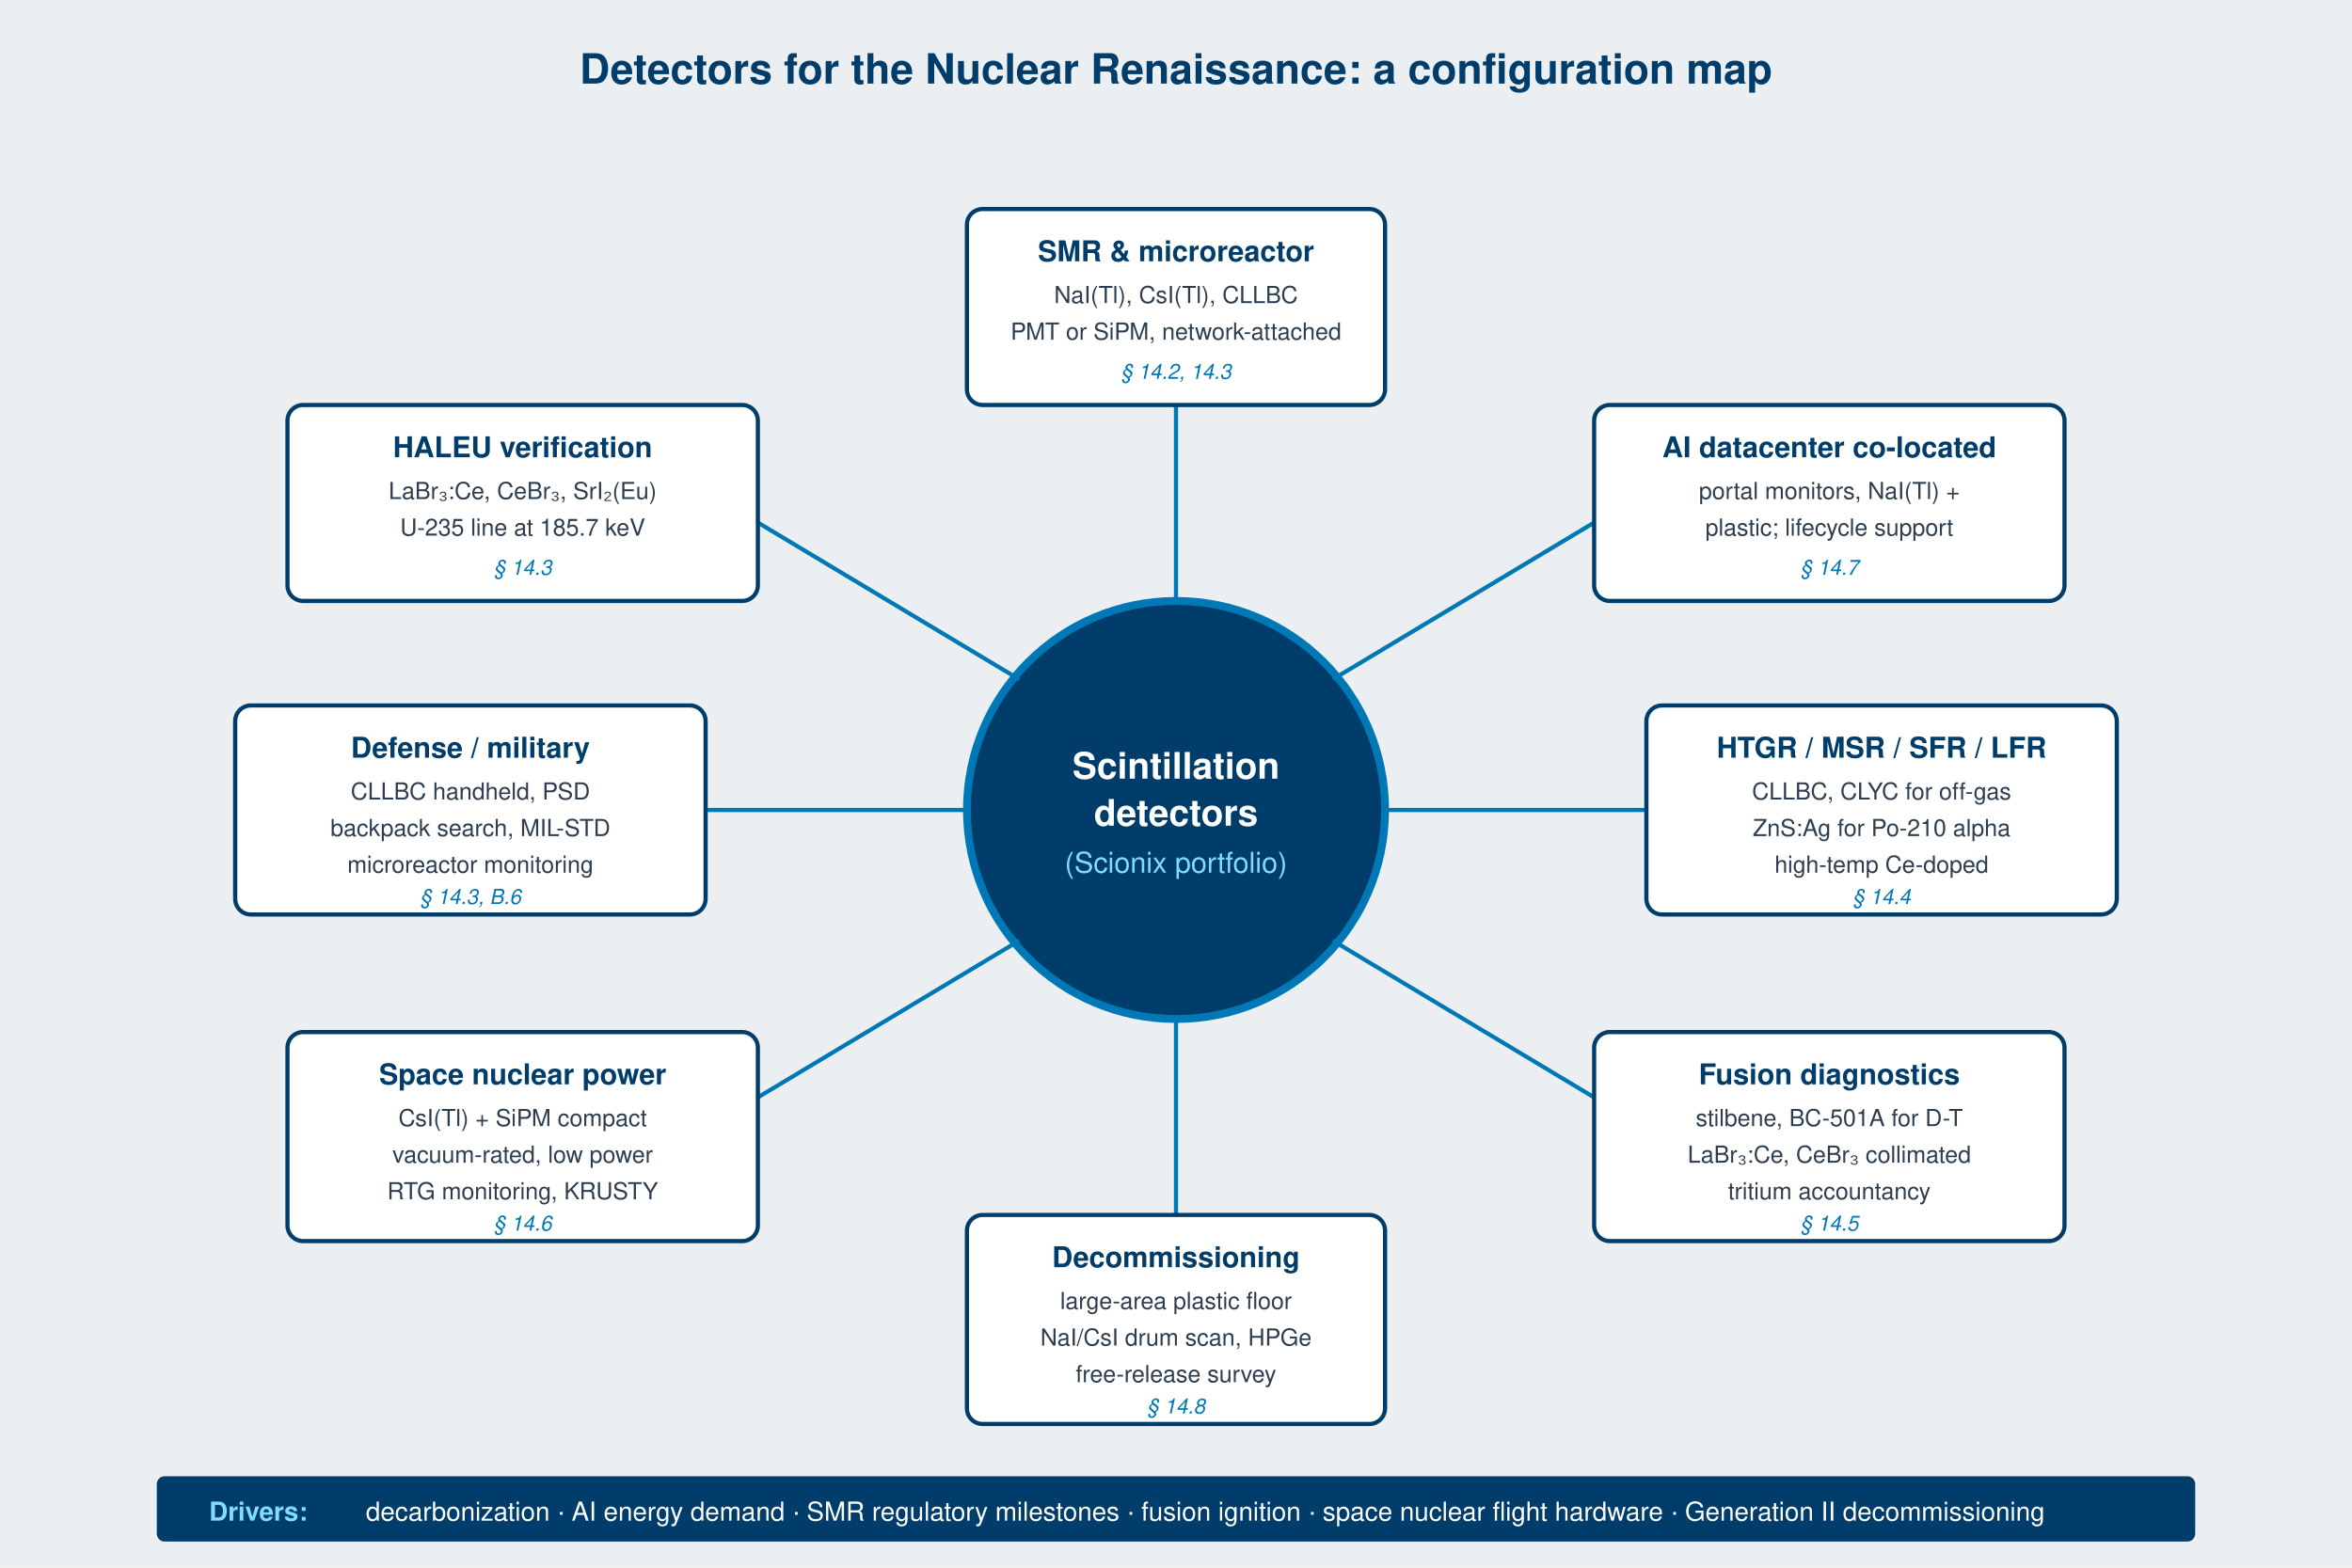
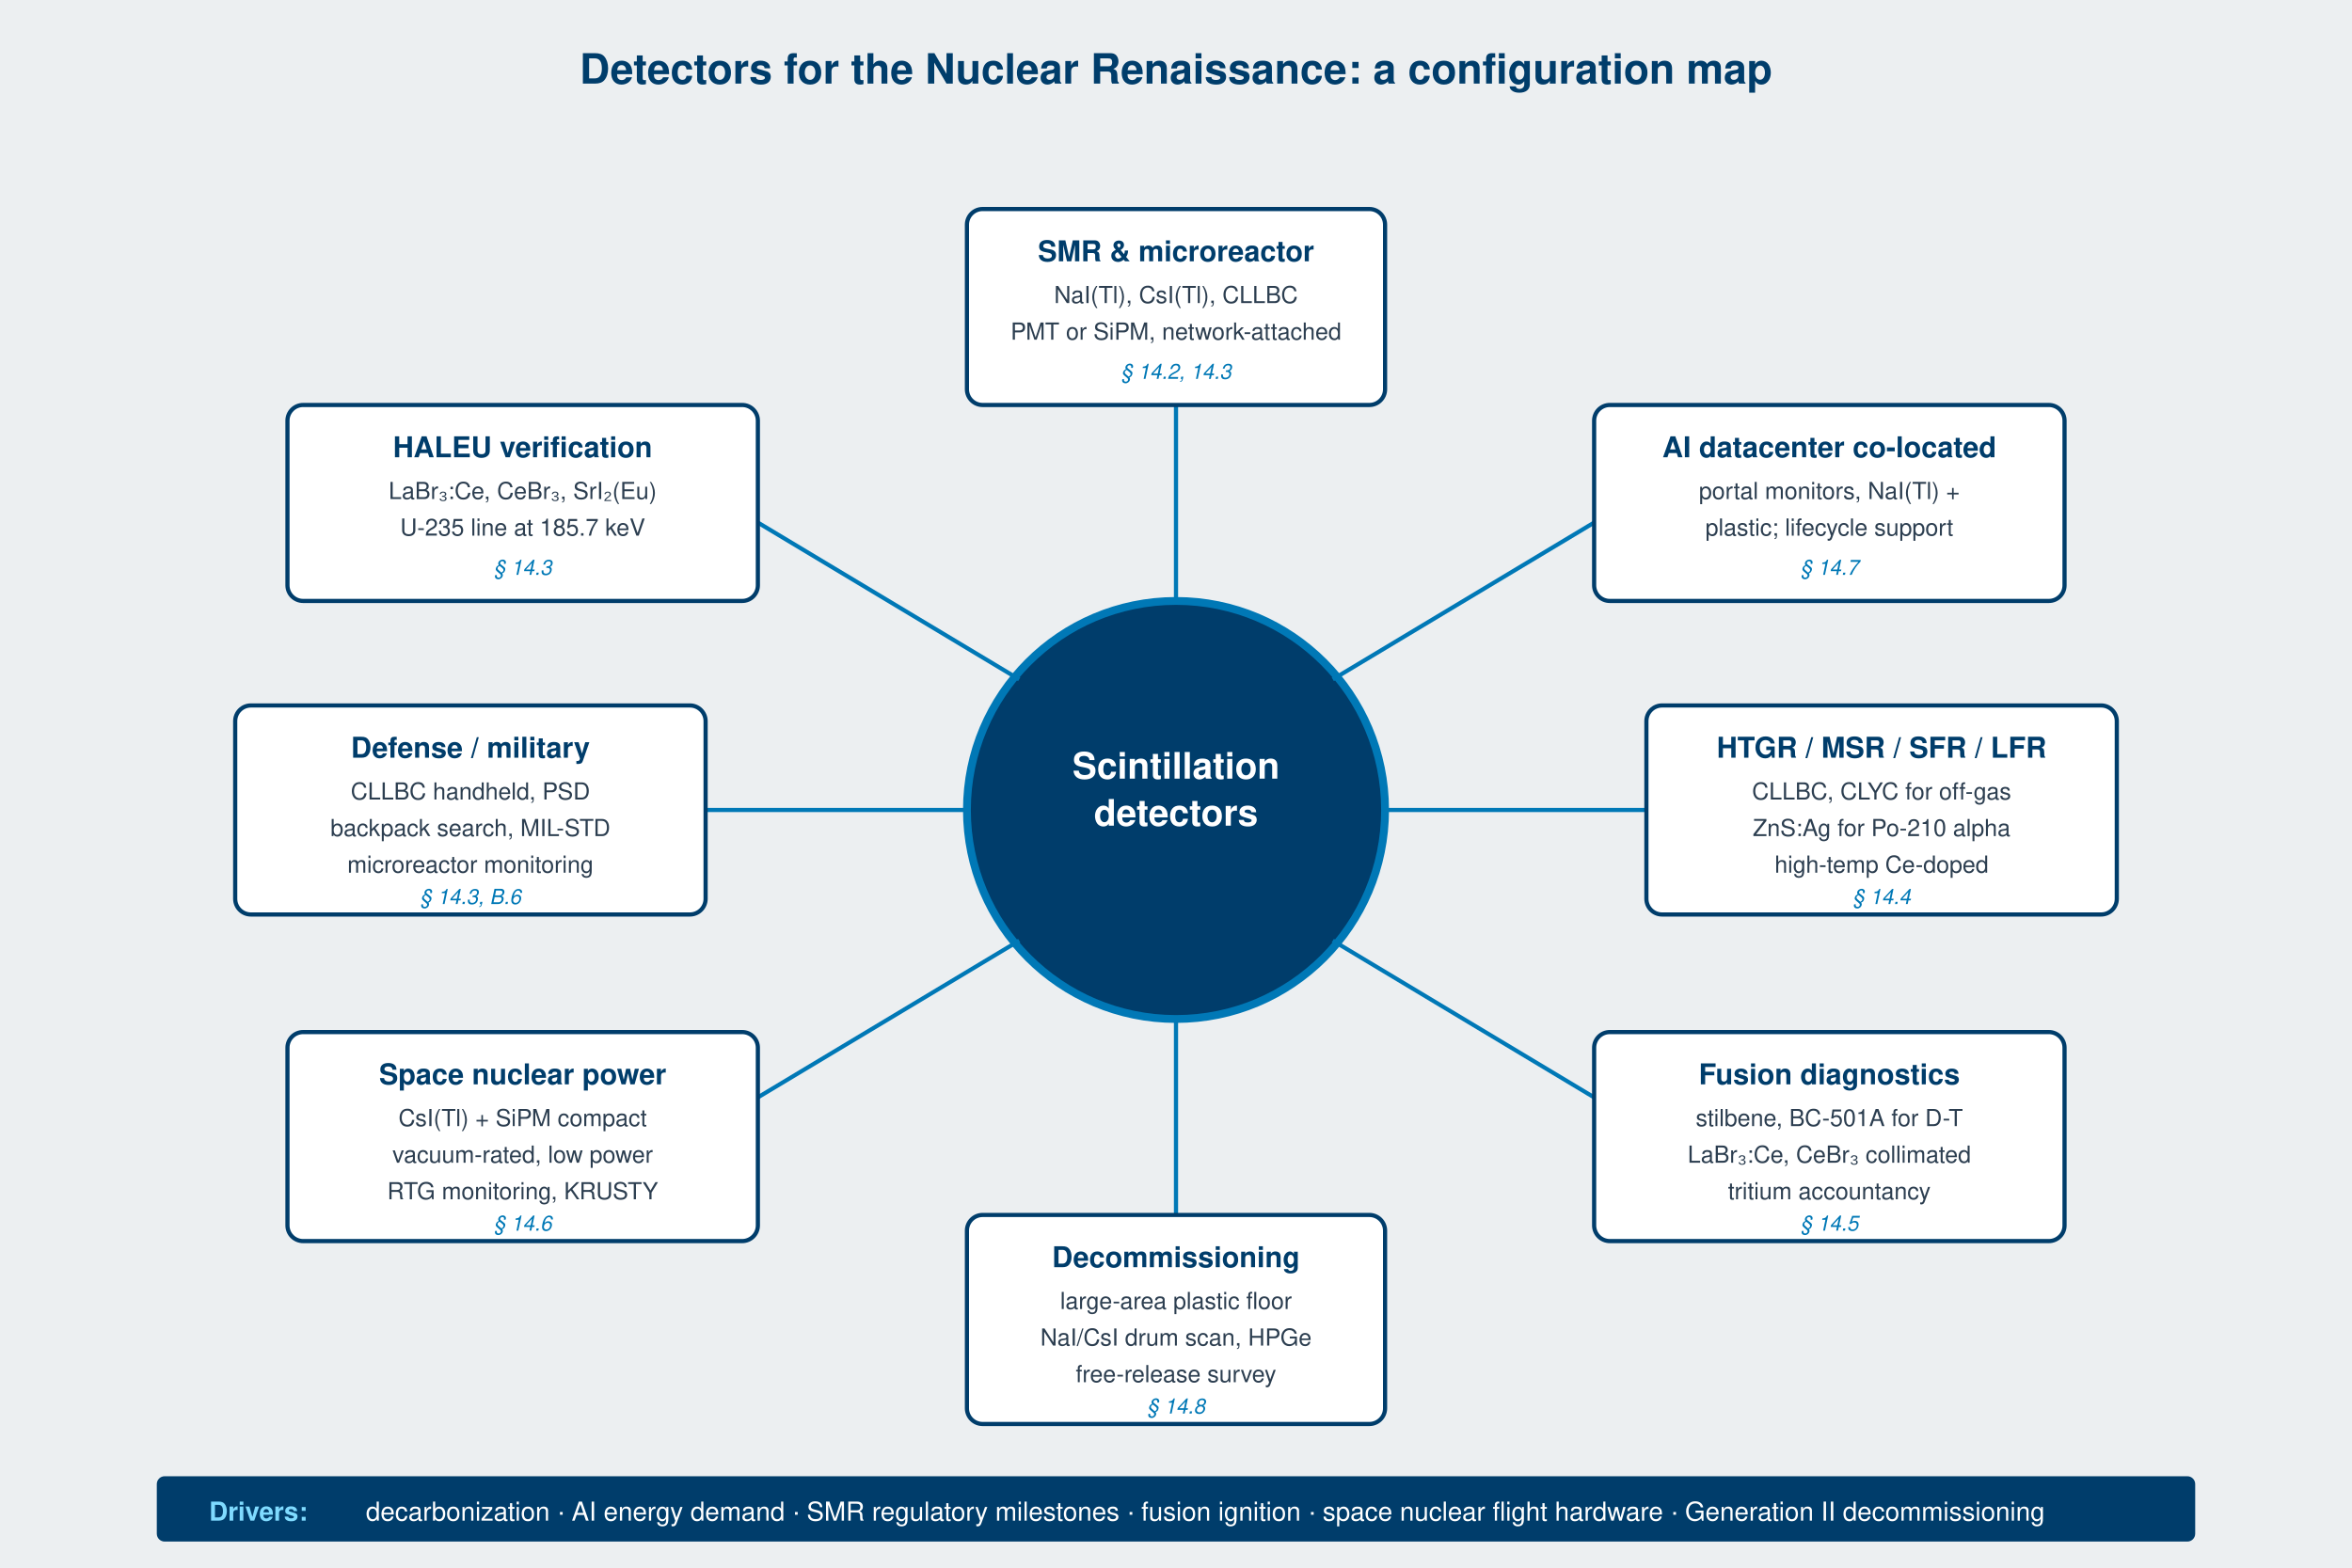
<svg xmlns="http://www.w3.org/2000/svg" viewBox="0 0 900 600" width="900" height="600">
  <rect width="900" height="600" fill="#ECEFF1" />
  <text x="450" y="32" text-anchor="middle" font-family="Helvetica, Arial, sans-serif" font-size="16" font-weight="700" fill="#003D6B">Detectors for the Nuclear Renaissance: a configuration map</text>
  <g>
    <circle cx="450" cy="310" r="80" fill="#003D6B" stroke="#0078B6" stroke-width="3" />
    <text x="450" y="298" text-anchor="middle" font-family="Helvetica, Arial Black, sans-serif" font-size="14" font-weight="900" fill="#ffffff">Scintillation</text>
    <text x="450" y="316" text-anchor="middle" font-family="Helvetica, Arial Black, sans-serif" font-size="14" font-weight="900" fill="#ffffff">detectors</text>
-     <text x="450" y="334" text-anchor="middle" font-family="Helvetica, Arial, sans-serif" font-size="11" fill="#7fdbff">(Scionix portfolio)</text>
  </g>
  <g>
    <line x1="450" y1="230" x2="450" y2="155" stroke="#0078B6" stroke-width="1.6" />
    <rect x="370" y="80" width="160" height="75" fill="#ffffff" stroke="#003D6B" stroke-width="1.6" rx="6" />
    <text x="450" y="100" text-anchor="middle" font-family="Helvetica, Arial, sans-serif" font-size="11" font-weight="700" fill="#003D6B">SMR &amp; microreactor</text>
    <text x="450" y="116" text-anchor="middle" font-family="Helvetica, Arial, sans-serif" font-size="9" fill="#2C3E50">NaI(Tl), CsI(Tl), CLLBC</text>
    <text x="450" y="130" text-anchor="middle" font-family="Helvetica, Arial, sans-serif" font-size="9" fill="#2C3E50">PMT or SiPM, network-attached</text>
    <text x="450" y="145" text-anchor="middle" font-family="Helvetica, Arial, sans-serif" font-size="8" fill="#0078B6" font-style="italic">§ 14.2, 14.3</text>
  </g>
  <g>
    <line x1="510" y1="260" x2="610" y2="200" stroke="#0078B6" stroke-width="1.6" />
    <rect x="610" y="155" width="180" height="75" fill="#ffffff" stroke="#003D6B" stroke-width="1.6" rx="6" />
    <text x="700" y="175" text-anchor="middle" font-family="Helvetica, Arial, sans-serif" font-size="11" font-weight="700" fill="#003D6B">AI datacenter co-located</text>
    <text x="700" y="191" text-anchor="middle" font-family="Helvetica, Arial, sans-serif" font-size="9" fill="#2C3E50">portal monitors, NaI(Tl) +</text>
    <text x="700" y="205" text-anchor="middle" font-family="Helvetica, Arial, sans-serif" font-size="9" fill="#2C3E50">plastic; lifecycle support</text>
    <text x="700" y="220" text-anchor="middle" font-family="Helvetica, Arial, sans-serif" font-size="8" fill="#0078B6" font-style="italic">§ 14.7</text>
  </g>
  <g>
    <line x1="530" y1="310" x2="630" y2="310" stroke="#0078B6" stroke-width="1.6" />
    <rect x="630" y="270" width="180" height="80" fill="#ffffff" stroke="#003D6B" stroke-width="1.6" rx="6" />
    <text x="720" y="290" text-anchor="middle" font-family="Helvetica, Arial, sans-serif" font-size="11" font-weight="700" fill="#003D6B">HTGR / MSR / SFR / LFR</text>
    <text x="720" y="306" text-anchor="middle" font-family="Helvetica, Arial, sans-serif" font-size="9" fill="#2C3E50">CLLBC, CLYC for off-gas</text>
    <text x="720" y="320" text-anchor="middle" font-family="Helvetica, Arial, sans-serif" font-size="9" fill="#2C3E50">ZnS:Ag for Po-210 alpha</text>
    <text x="720" y="334" text-anchor="middle" font-family="Helvetica, Arial, sans-serif" font-size="9" fill="#2C3E50">high-temp Ce-doped</text>
    <text x="720" y="346" text-anchor="middle" font-family="Helvetica, Arial, sans-serif" font-size="8" fill="#0078B6" font-style="italic">§ 14.4</text>
  </g>
  <g>
    <line x1="510" y1="360" x2="610" y2="420" stroke="#0078B6" stroke-width="1.6" />
    <rect x="610" y="395" width="180" height="80" fill="#ffffff" stroke="#003D6B" stroke-width="1.6" rx="6" />
    <text x="700" y="415" text-anchor="middle" font-family="Helvetica, Arial, sans-serif" font-size="11" font-weight="700" fill="#003D6B">Fusion diagnostics</text>
    <text x="700" y="431" text-anchor="middle" font-family="Helvetica, Arial, sans-serif" font-size="9" fill="#2C3E50">stilbene, BC-501A for D-T</text>
    <text x="700" y="445" text-anchor="middle" font-family="Helvetica, Arial, sans-serif" font-size="9" fill="#2C3E50">LaBr₃:Ce, CeBr₃ collimated</text>
    <text x="700" y="459" text-anchor="middle" font-family="Helvetica, Arial, sans-serif" font-size="9" fill="#2C3E50">tritium accountancy</text>
    <text x="700" y="471" text-anchor="middle" font-family="Helvetica, Arial, sans-serif" font-size="8" fill="#0078B6" font-style="italic">§ 14.5</text>
  </g>
  <g>
    <line x1="450" y1="390" x2="450" y2="465" stroke="#0078B6" stroke-width="1.6" />
    <rect x="370" y="465" width="160" height="80" fill="#ffffff" stroke="#003D6B" stroke-width="1.6" rx="6" />
    <text x="450" y="485" text-anchor="middle" font-family="Helvetica, Arial, sans-serif" font-size="11" font-weight="700" fill="#003D6B">Decommissioning</text>
    <text x="450" y="501" text-anchor="middle" font-family="Helvetica, Arial, sans-serif" font-size="9" fill="#2C3E50">large-area plastic floor</text>
    <text x="450" y="515" text-anchor="middle" font-family="Helvetica, Arial, sans-serif" font-size="9" fill="#2C3E50">NaI/CsI drum scan, HPGe</text>
    <text x="450" y="529" text-anchor="middle" font-family="Helvetica, Arial, sans-serif" font-size="9" fill="#2C3E50">free-release survey</text>
    <text x="450" y="541" text-anchor="middle" font-family="Helvetica, Arial, sans-serif" font-size="8" fill="#0078B6" font-style="italic">§ 14.8</text>
  </g>
  <g>
    <line x1="390" y1="360" x2="290" y2="420" stroke="#0078B6" stroke-width="1.6" />
    <rect x="110" y="395" width="180" height="80" fill="#ffffff" stroke="#003D6B" stroke-width="1.6" rx="6" />
    <text x="200" y="415" text-anchor="middle" font-family="Helvetica, Arial, sans-serif" font-size="11" font-weight="700" fill="#003D6B">Space nuclear power</text>
    <text x="200" y="431" text-anchor="middle" font-family="Helvetica, Arial, sans-serif" font-size="9" fill="#2C3E50">CsI(Tl) + SiPM compact</text>
    <text x="200" y="445" text-anchor="middle" font-family="Helvetica, Arial, sans-serif" font-size="9" fill="#2C3E50">vacuum-rated, low power</text>
    <text x="200" y="459" text-anchor="middle" font-family="Helvetica, Arial, sans-serif" font-size="9" fill="#2C3E50">RTG monitoring, KRUSTY</text>
    <text x="200" y="471" text-anchor="middle" font-family="Helvetica, Arial, sans-serif" font-size="8" fill="#0078B6" font-style="italic">§ 14.6</text>
  </g>
  <g>
    <line x1="370" y1="310" x2="270" y2="310" stroke="#0078B6" stroke-width="1.6" />
    <rect x="90" y="270" width="180" height="80" fill="#ffffff" stroke="#003D6B" stroke-width="1.6" rx="6" />
    <text x="180" y="290" text-anchor="middle" font-family="Helvetica, Arial, sans-serif" font-size="11" font-weight="700" fill="#003D6B">Defense / military</text>
    <text x="180" y="306" text-anchor="middle" font-family="Helvetica, Arial, sans-serif" font-size="9" fill="#2C3E50">CLLBC handheld, PSD</text>
    <text x="180" y="320" text-anchor="middle" font-family="Helvetica, Arial, sans-serif" font-size="9" fill="#2C3E50">backpack search, MIL-STD</text>
    <text x="180" y="334" text-anchor="middle" font-family="Helvetica, Arial, sans-serif" font-size="9" fill="#2C3E50">microreactor monitoring</text>
    <text x="180" y="346" text-anchor="middle" font-family="Helvetica, Arial, sans-serif" font-size="8" fill="#0078B6" font-style="italic">§ 14.3, B.6</text>
  </g>
  <g>
    <line x1="390" y1="260" x2="290" y2="200" stroke="#0078B6" stroke-width="1.6" />
    <rect x="110" y="155" width="180" height="75" fill="#ffffff" stroke="#003D6B" stroke-width="1.6" rx="6" />
    <text x="200" y="175" text-anchor="middle" font-family="Helvetica, Arial, sans-serif" font-size="11" font-weight="700" fill="#003D6B">HALEU verification</text>
    <text x="200" y="191" text-anchor="middle" font-family="Helvetica, Arial, sans-serif" font-size="9" fill="#2C3E50">LaBr₃:Ce, CeBr₃, SrI₂(Eu)</text>
    <text x="200" y="205" text-anchor="middle" font-family="Helvetica, Arial, sans-serif" font-size="9" fill="#2C3E50">U-235 line at 185.7 keV</text>
    <text x="200" y="220" text-anchor="middle" font-family="Helvetica, Arial, sans-serif" font-size="8" fill="#0078B6" font-style="italic">§ 14.3</text>
  </g>
  <g transform="translate(60, 565)">
    <rect x="0" y="0" width="780" height="25" fill="#003D6B" rx="3" />
    <text x="20" y="17" font-family="Helvetica, Arial, sans-serif" font-size="10" font-weight="700" fill="#7fdbff">Drivers:</text>
    <text x="80" y="17" font-family="Helvetica, Arial, sans-serif" font-size="10" fill="#ffffff">decarbonization · AI energy demand · SMR regulatory milestones · fusion ignition · space nuclear flight hardware · Generation II decommissioning</text>
  </g>
</svg>
